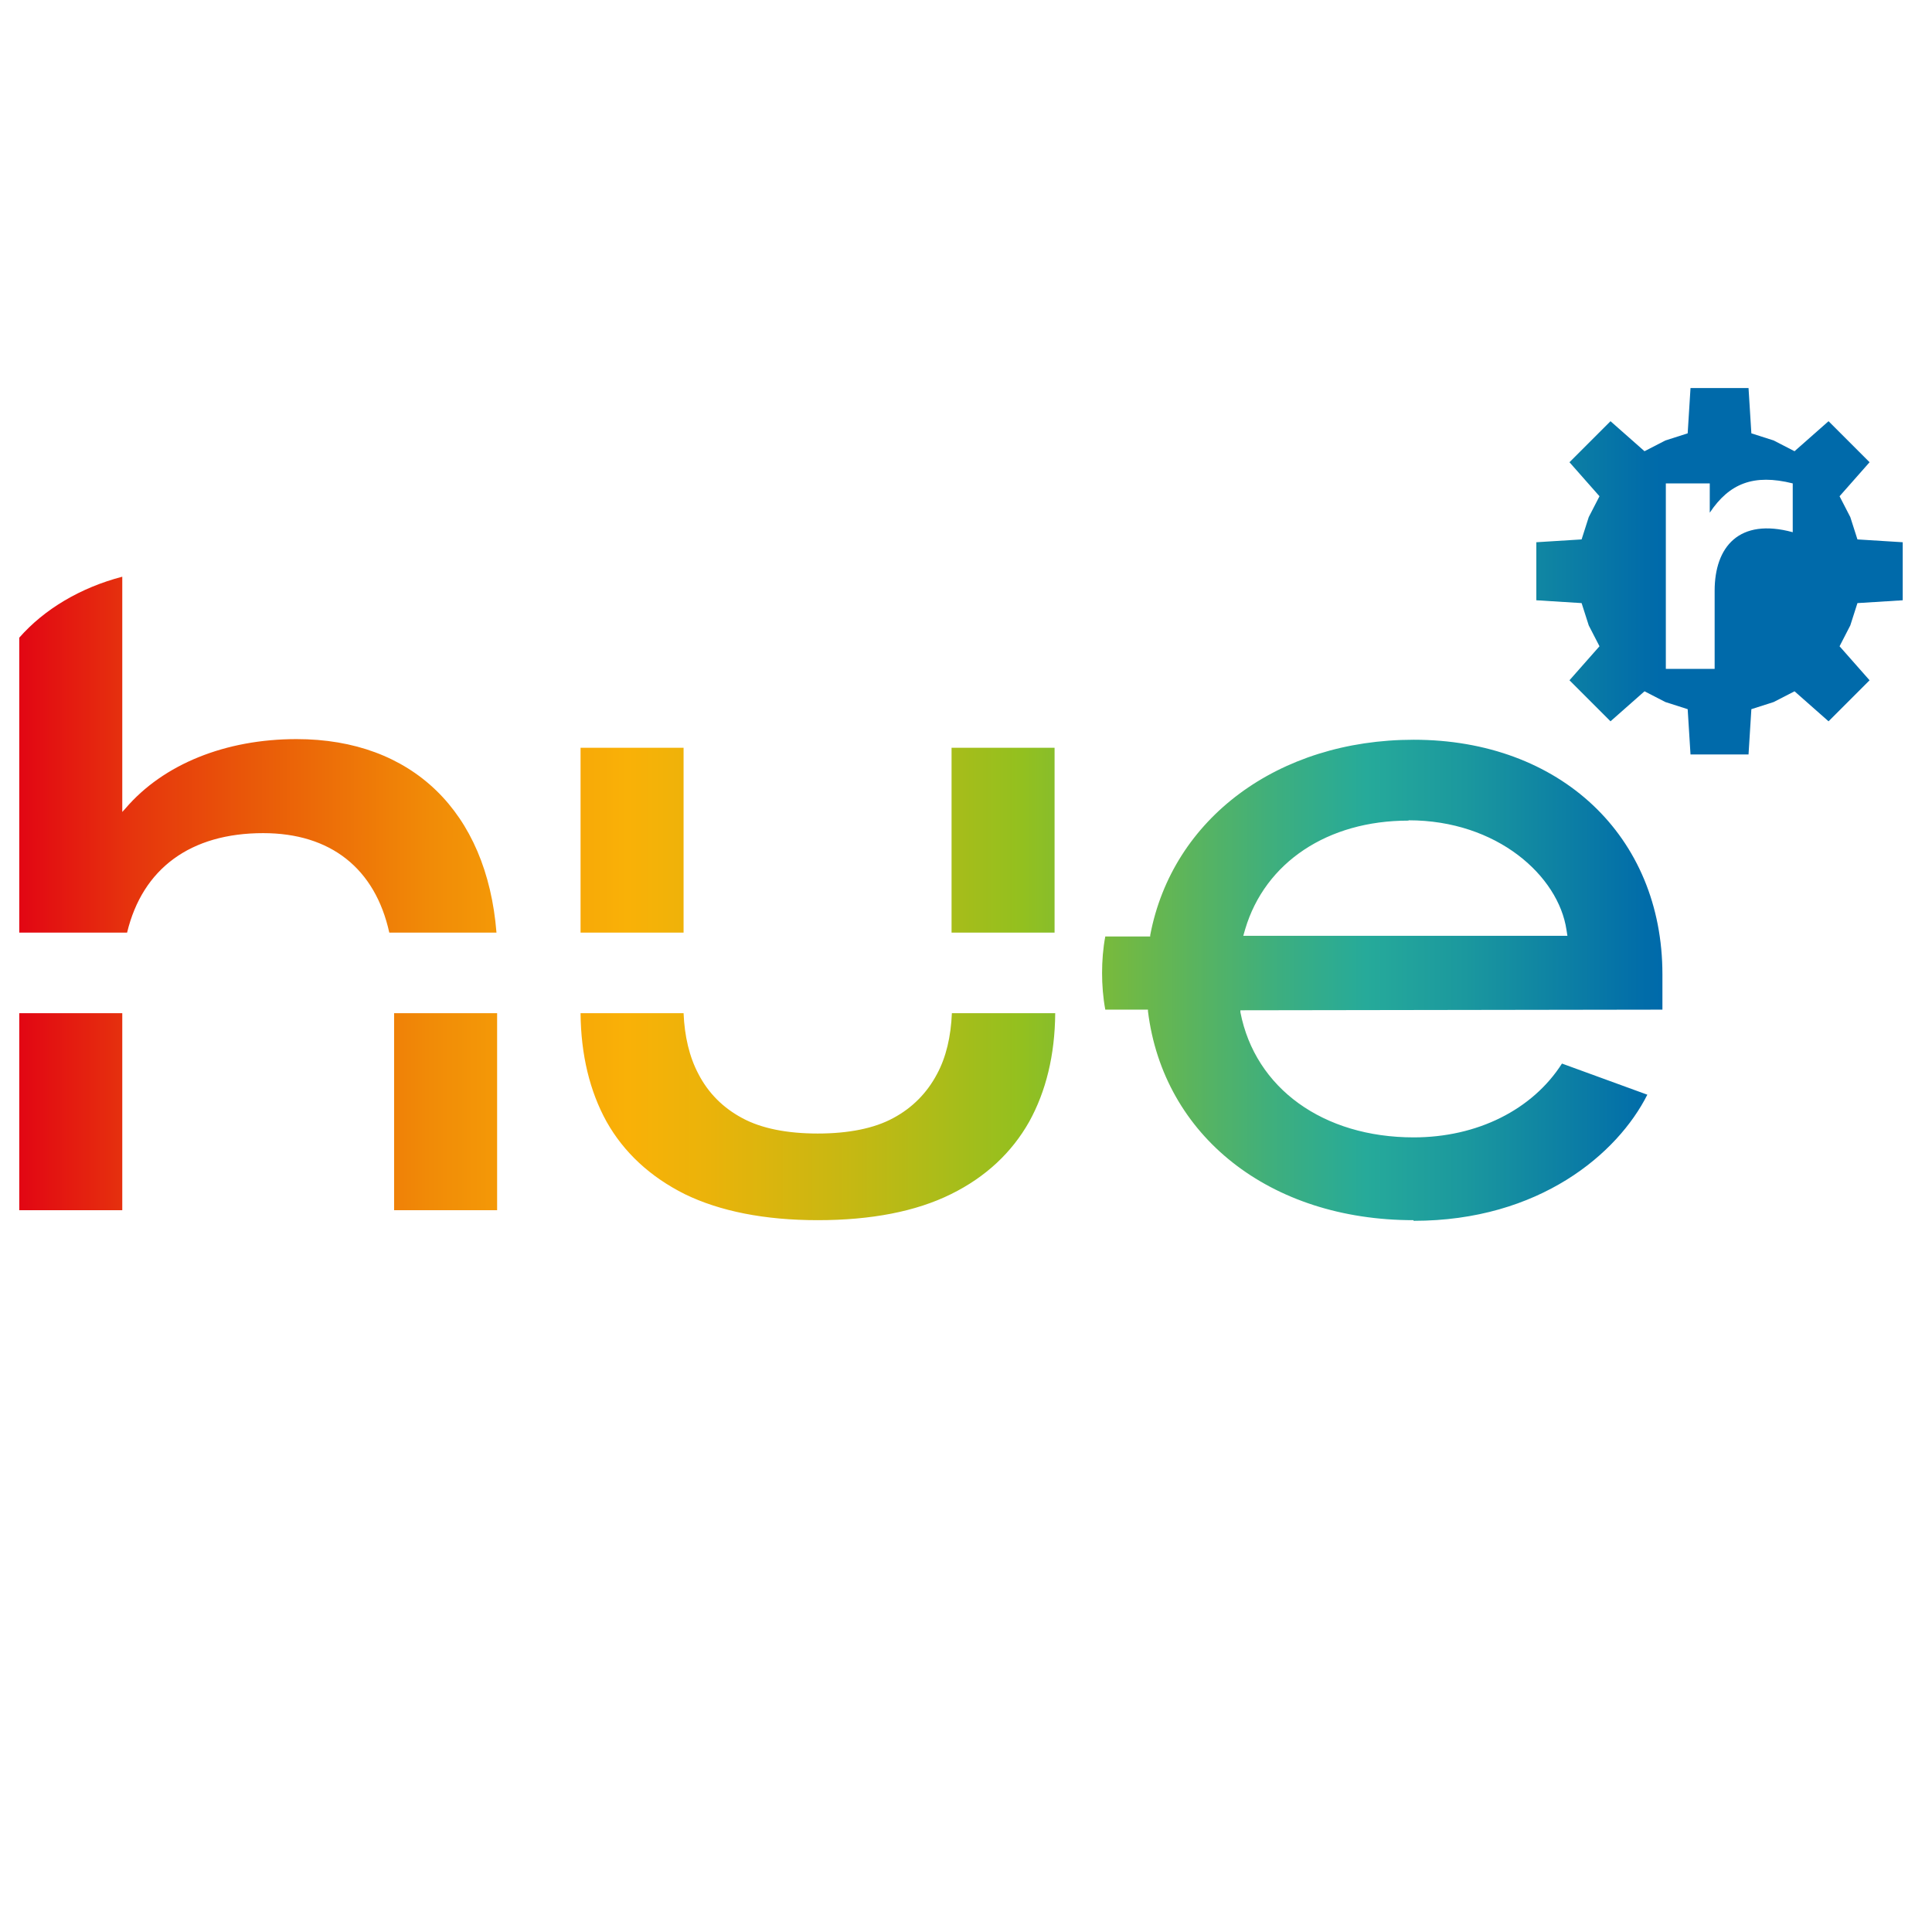
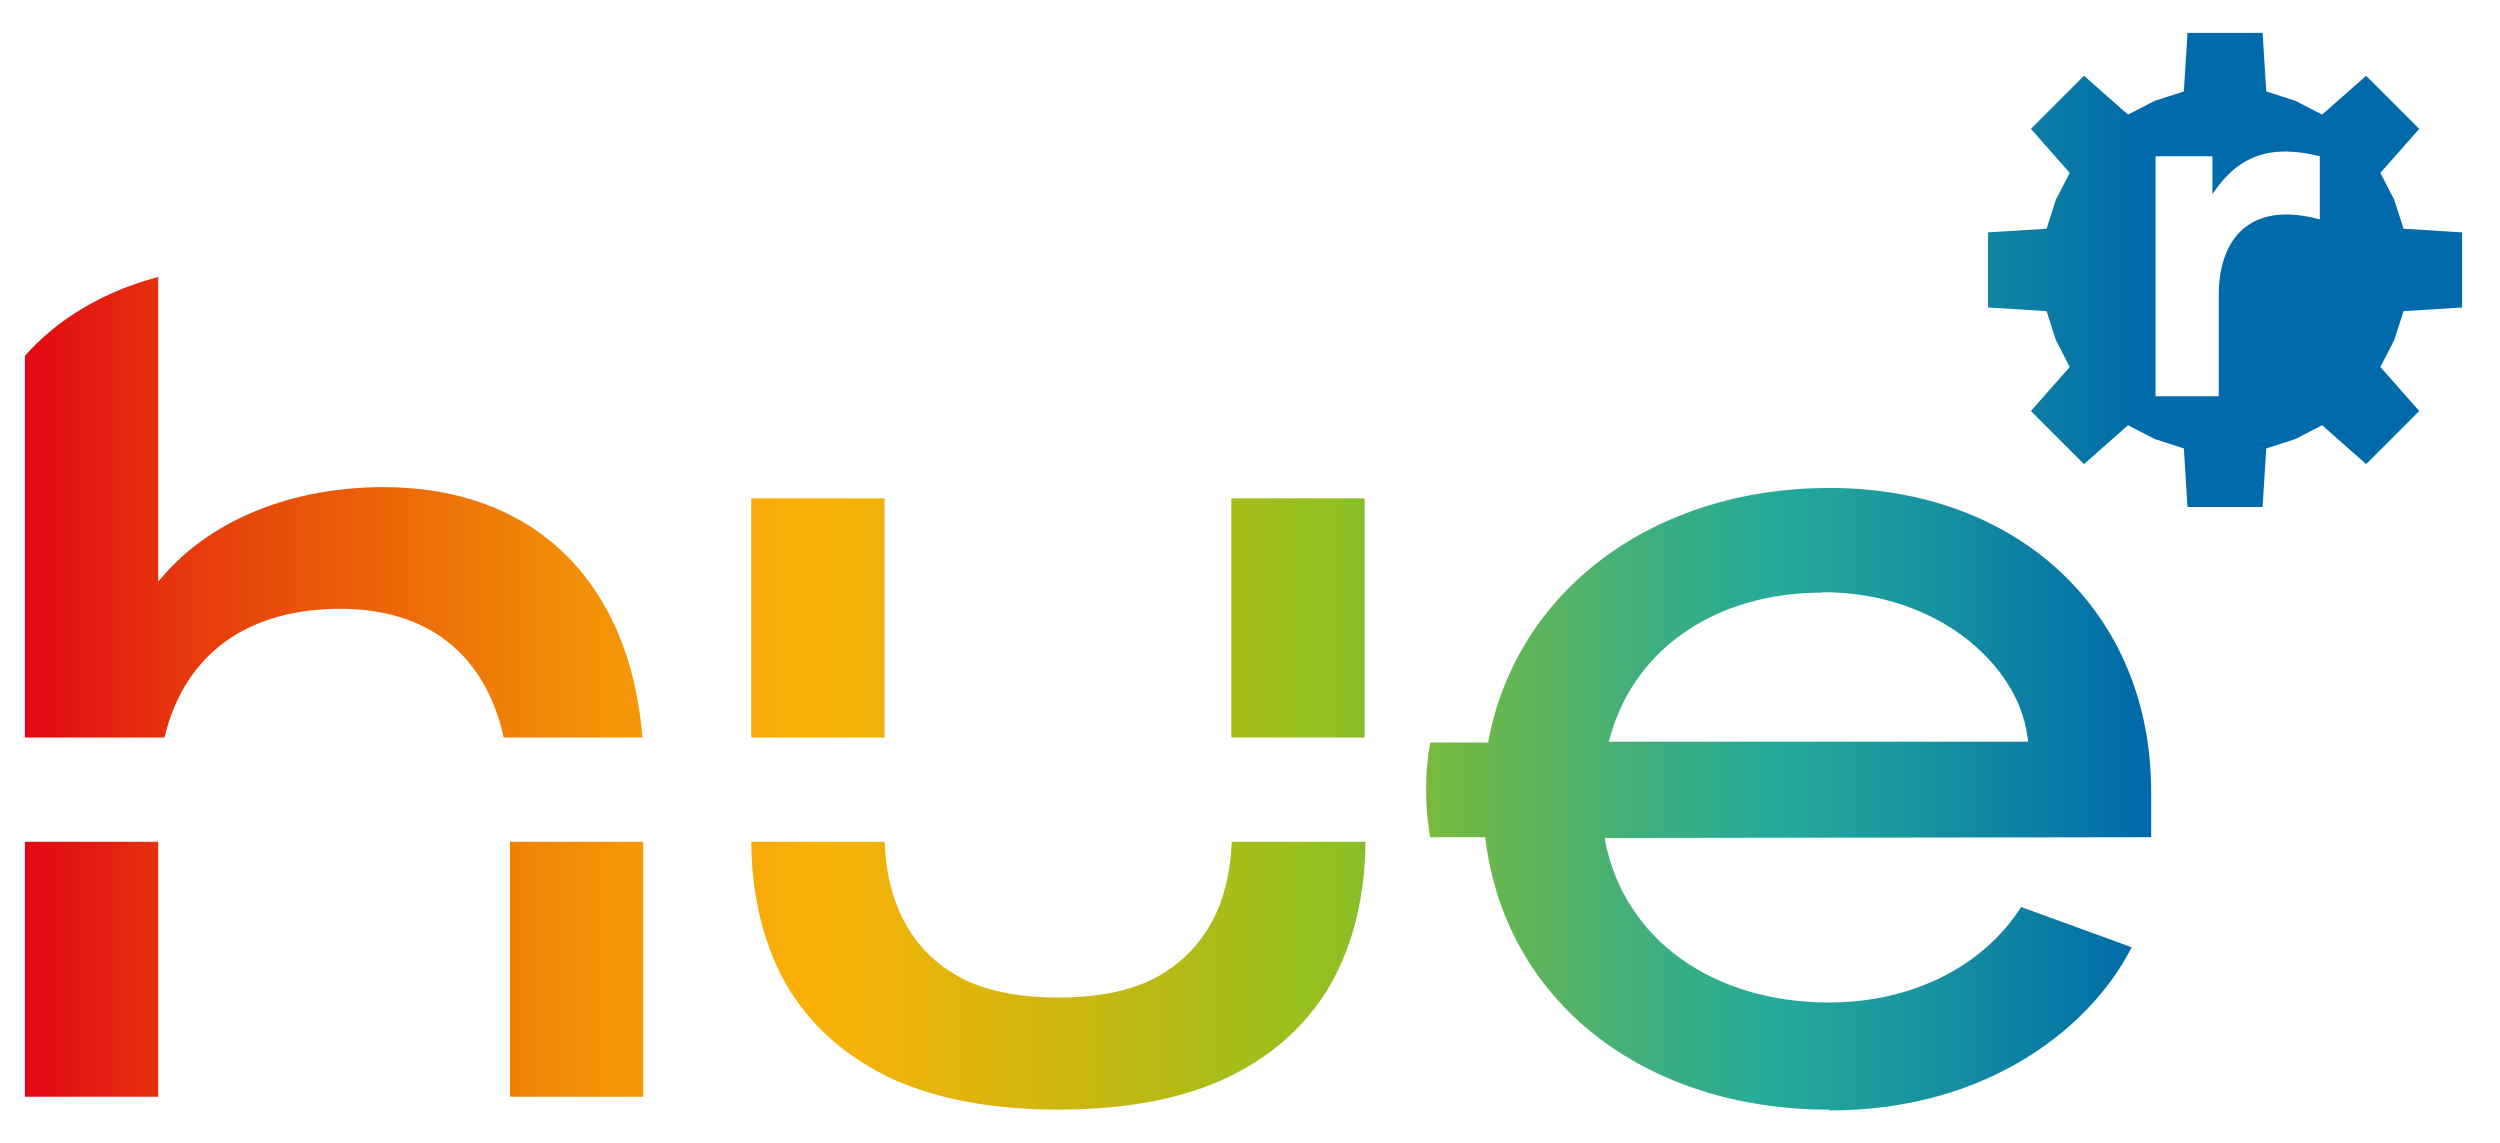
- <svg xmlns="http://www.w3.org/2000/svg" xml:space="preserve" viewBox="0 0 602 602" width="602" height="602">
+ <svg xmlns="http://www.w3.org/2000/svg" xml:space="preserve" viewBox="0 113 602 275" width="602" height="275">
  <linearGradient id="reconfigo-gradient" x1="0" x2="548" y1="258" y2="258" gradientTransform="matrix(1 0 0 -1 0 514)" gradientUnits="userSpaceOnUse">
    <stop offset="0" style="stop-color:#e20613" />
    <stop offset="0.065" style="stop-color:#e6350d" />
    <stop offset="0.131" style="stop-color:#e95809" />
    <stop offset="0.159" style="stop-color:#eb6608" />
    <stop offset="0.234" style="stop-color:#f18b07" />
    <stop offset="0.308" style="stop-color:#f7a607" />
    <stop offset="0.346" style="stop-color:#f9b107" />
    <stop offset="0.392" style="stop-color:#eab30a" />
    <stop offset="0.476" style="stop-color:#c4b813" />
    <stop offset="0.57" style="stop-color:#93c01f" />
    <stop offset="0.626" style="stop-color:#73b942" />
    <stop offset="0.719" style="stop-color:#3bae81" />
    <stop offset="0.766" style="stop-color:#26aa9a" />
    <stop offset="0.822" style="stop-color:#1b989e" />
    <stop offset="0.925" style="stop-color:#016ca9" />
    <stop offset="0.934" style="stop-color:#006aaa" />
    <stop offset="1" style="stop-color:#006aaa" />
  </linearGradient>
  <g transform="translate(6 24)">
    <path d="M434.4 356.2c-44.7 0-77.9-26.2-82.7-65.1v-.5h-13.3c-.7-3.8-1-7.7-1-11.4 0-3.8.3-7.7 1-11.4h14v-.4c6.9-36.4 39.9-60.9 82.1-60.9 45.6 0 77.5 30 77.5 73.1v11l-131.5.2v.6c4.6 23.7 25.8 39 54 39 19.8 0 37-8.6 46.2-23l26.6 9.7c-9.2 18.3-33.6 39.3-72.8 39.3zm-1.6-124.5c-25.1 0-44.6 13-50.8 33.8l-.6 2.1h101l-.3-1.9c-2.5-16.7-21.5-34.1-49.2-34.1v.1zm-184 124.5c-16.6 0-30.5-2.8-41.4-8.1-10.8-5.4-19-13-24.4-22.6-5.2-9.4-8-20.8-8.1-33.8H207c.3 7.2 1.8 13.6 4.6 18.9 3.1 6 7.7 10.6 13.7 13.8 5.9 3.2 13.9 4.8 23.5 4.8s17.6-1.6 23.5-4.8c6-3.2 10.6-7.9 13.7-13.8 2.8-5.2 4.3-11.6 4.6-18.9h32.2c-.1 13.1-2.9 24.4-8.1 33.8-5.4 9.6-13.6 17.3-24.4 22.6-10.9 5.4-24.9 8.1-41.5 8.1m-132-3.1v-61.4h32.1v61.4zM0 353.1v-61.4h32.1v61.4zm290.5-86.5V209h32.1v57.6zm-115.6 0V209H207v57.6zm-59.6 0c-4.4-20-18.3-31-39.3-31-22.6 0-37.6 11-42.4 31H0v-91.9c7.8-8.9 19.1-15.6 32.1-19V229l1-1.1c11.8-13.8 31.2-21.6 53.3-21.6 36 0 59.3 22.6 62.3 60.3z" style="fill-rule:evenodd;clip-rule:evenodd;fill:url(#reconfigo-gradient)" />
    <path d="M 512.915 113.251 L 519.871 111.025 L 520.753 96.919 L 538.833 96.919 L 539.715 111.025 L 546.672 113.251 L 546.672 113.251 L 553.166 116.597 L 563.764 107.244 L 576.55 120.03 L 567.196 130.627 L 570.542 137.121 L 570.542 137.121 L 572.769 144.078 L 586.875 144.958 L 586.875 163.042 L 572.769 163.922 L 570.542 170.879 L 570.542 170.879 L 567.196 177.373 L 576.55 187.97 L 563.764 200.756 L 553.166 191.403 L 546.672 194.747 L 546.672 194.747 L 539.715 196.975 L 538.833 211.081 L 520.753 211.081 L 519.871 196.975 L 512.915 194.747 L 512.915 194.747 L 506.42 191.403 L 495.823 200.756 L 483.037 187.97 L 492.39 177.373 L 489.044 170.879 L 489.044 170.879 L 486.818 163.922 L 472.712 163.042 L 472.712 144.958 L 486.818 144.078 L 489.044 137.121 L 489.044 137.121 L 492.39 130.627 L 483.037 120.03 L 495.823 107.244 L 506.42 116.597 L 512.915 113.251 Z M 513.064 184.417 L 513.064 126.624 L 526.751 126.624 L 526.751 135.75 C 532.835 126.624 540.439 123.582 552.606 126.624 L 552.606 141.833 C 535.877 137.27 528.272 146.396 528.272 160.083 L 528.272 184.417 Z" fill="url(#reconfigo-gradient)" fill-rule="evenodd" />
  </g>
</svg>
